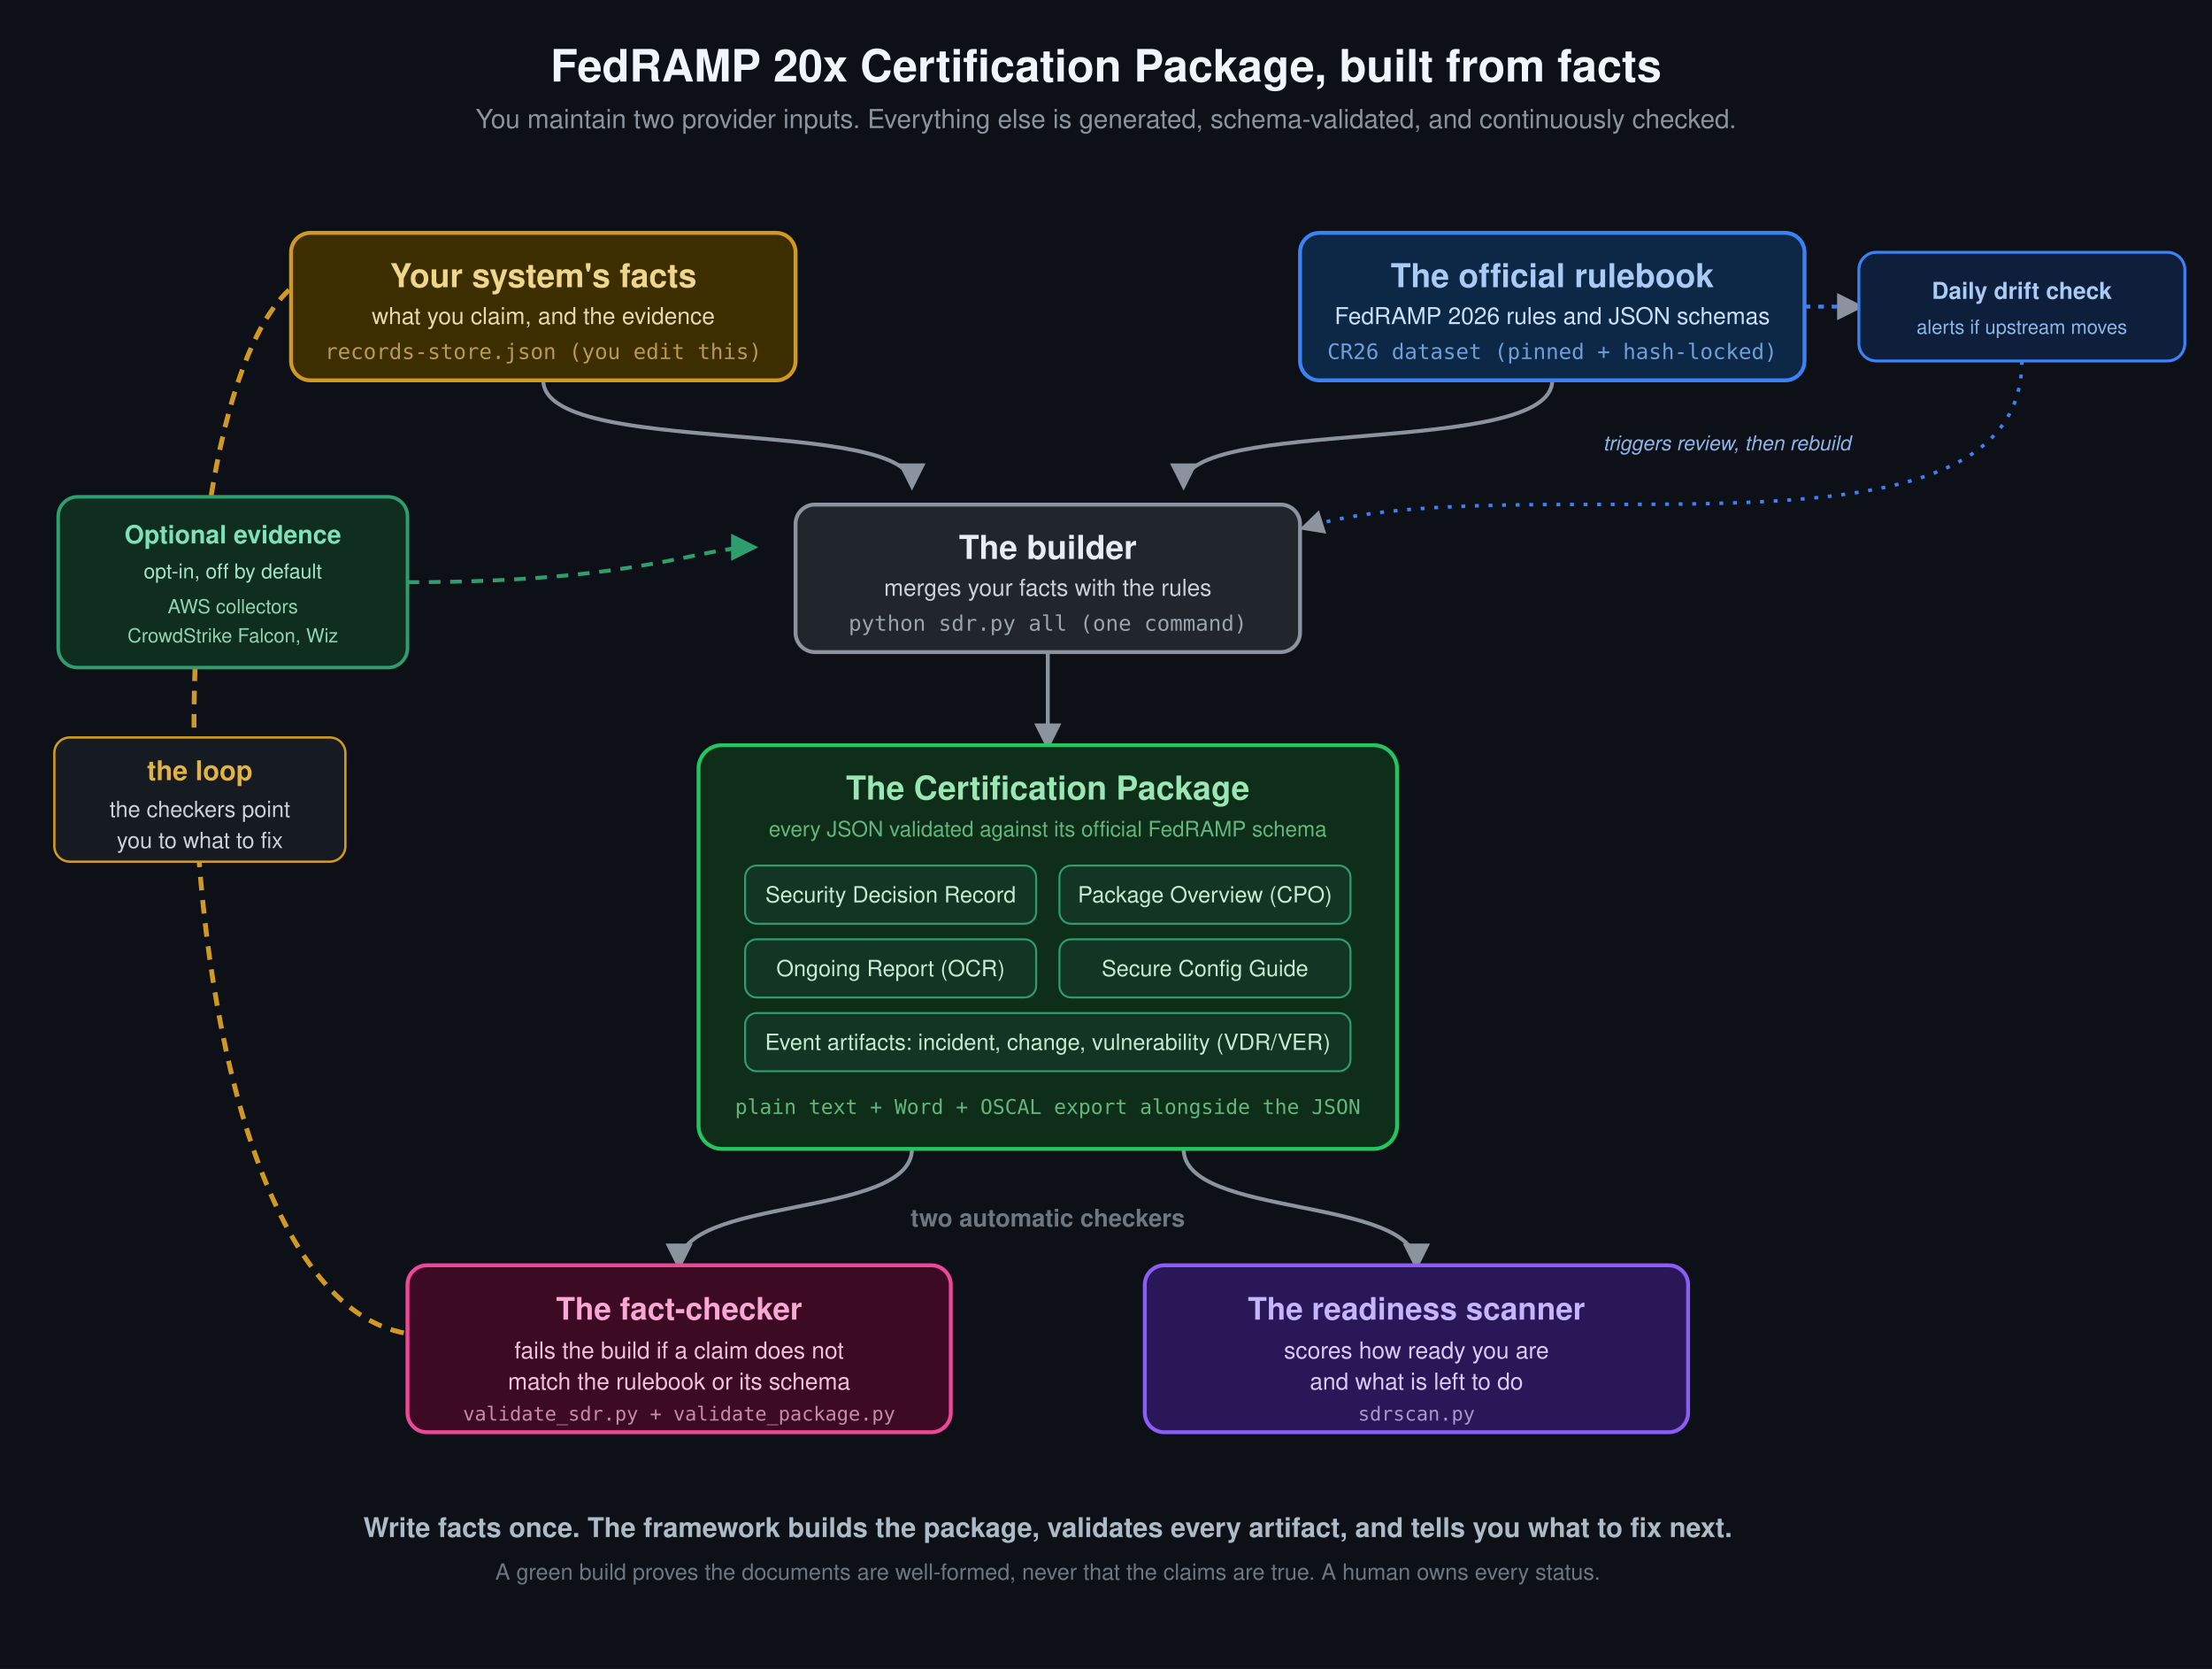
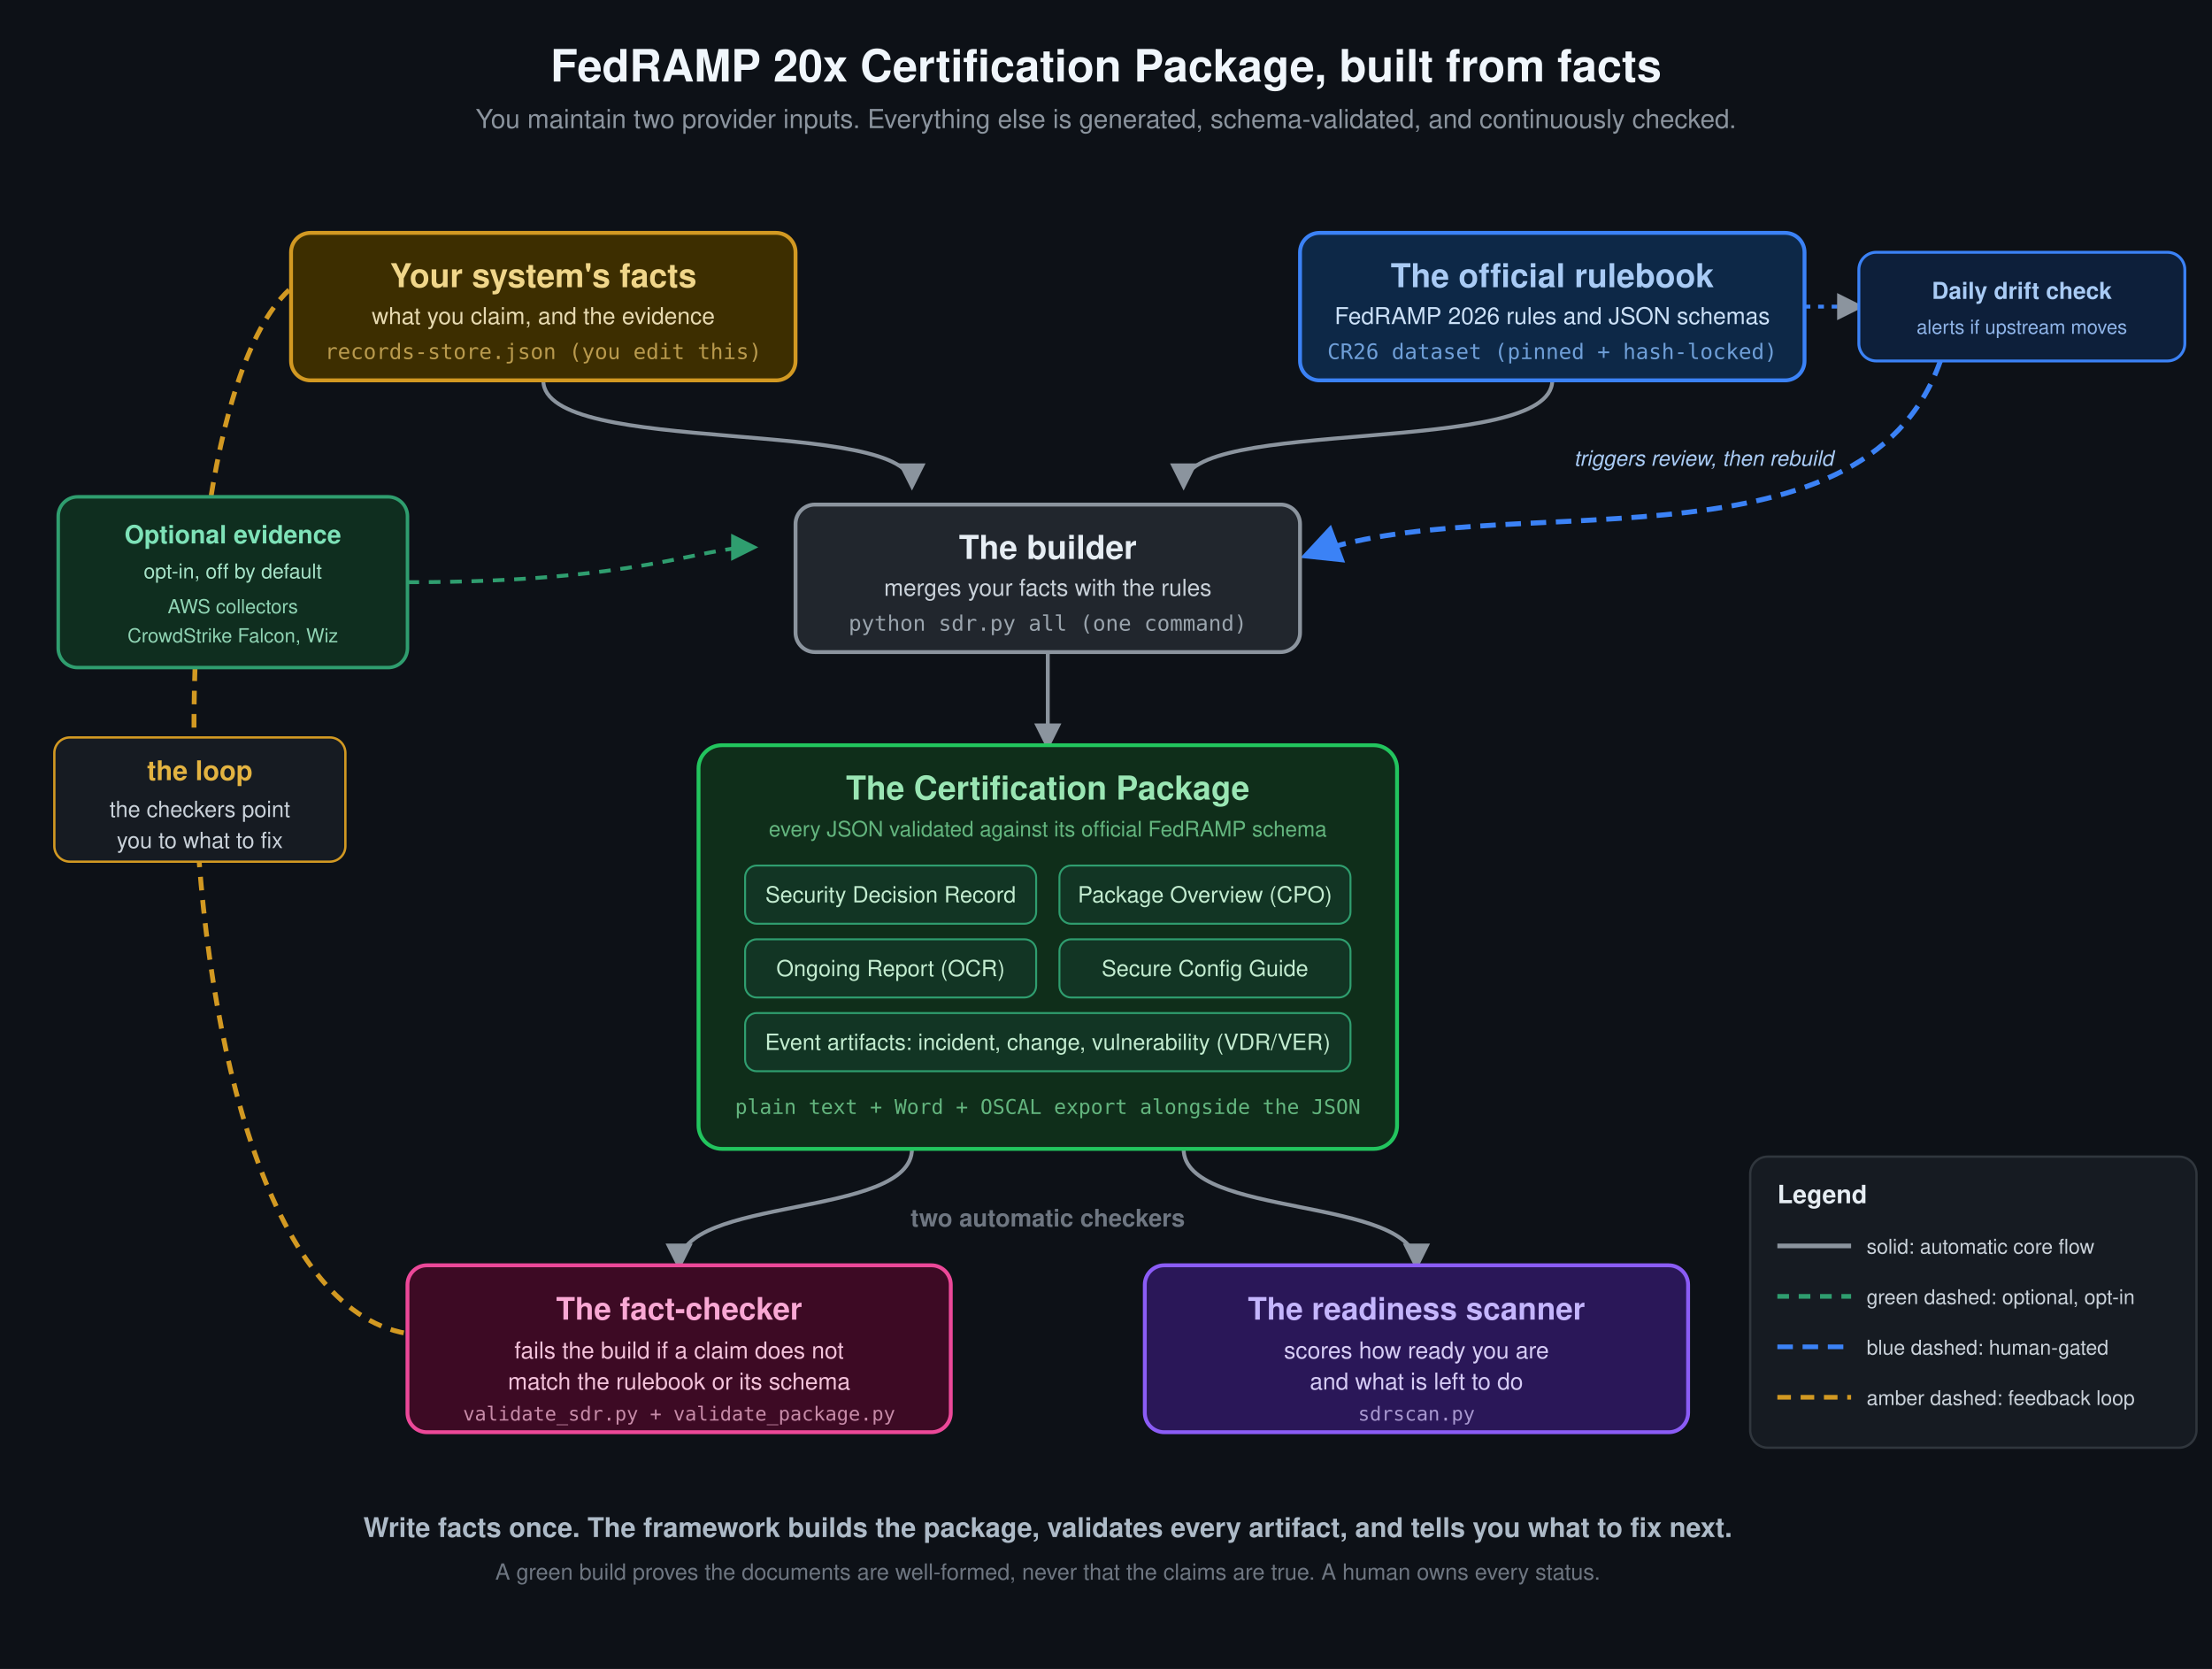
<svg xmlns="http://www.w3.org/2000/svg" viewBox="0 0 1140 860" font-family="-apple-system,BlinkMacSystemFont,'Segoe UI',Helvetica,Arial,sans-serif">
  <defs>
    <marker id="arrow" viewBox="0 0 10 10" refX="8" refY="5" markerWidth="7" markerHeight="7" orient="auto-start-reverse">
      <path d="M0,0 L10,5 L0,10 z" fill="#8b949e" />
    </marker>
    <marker id="arrowLoop" viewBox="0 0 10 10" refX="8" refY="5" markerWidth="7.5" markerHeight="7.5" orient="auto-start-reverse">
      <path d="M0,0 L10,5 L0,10 z" fill="#d29922" />
    </marker>
    <marker id="arrowOpt" viewBox="0 0 10 10" refX="8" refY="5" markerWidth="7" markerHeight="7" orient="auto-start-reverse">
      <path d="M0,0 L10,5 L0,10 z" fill="#2f9e6f" />
+     </marker>
+     <marker id="arrowBlue" viewBox="0 0 10 10" refX="8" refY="5" markerWidth="8" markerHeight="8" orient="auto-start-reverse">
+       <path d="M0,0 L10,5 L0,10 z" fill="#3b82f6" />
    </marker>
  </defs>
  <rect x="0" y="0" width="1140" height="860" fill="#0d1117" />
  <text x="570" y="42" fill="#f0f6fc" font-size="23" text-anchor="middle" font-weight="700">FedRAMP 20x Certification Package, built from facts</text>
  <text x="570" y="66" fill="#8b949e" font-size="13.5" text-anchor="middle">You maintain two provider inputs. Everything else is generated, schema-validated, and continuously checked.</text>
  <g stroke="#8b949e" stroke-width="2" fill="none">
    <path d="M280,196 C280,236 470,214 470,250" marker-end="url(#arrow)" />
    <path d="M800,196 C800,236 610,214 610,250" marker-end="url(#arrow)" />
    <path d="M540,336 L540,384" marker-end="url(#arrow)" />
    <path d="M470,592 C470,628 350,616 350,652" marker-end="url(#arrow)" />
    <path d="M610,592 C610,628 730,616 730,652" marker-end="url(#arrow)" />
  </g>
  <path d="M210,300 C330,300 360,282 388,282" fill="none" stroke="#2f9e6f" stroke-width="2" stroke-dasharray="6 5" marker-end="url(#arrowOpt)" />
  <path d="M930,158 L958,158" fill="none" stroke="#3b82f6" stroke-width="2" stroke-dasharray="3 4" marker-end="url(#arrow)" />
-   <path d="M1042,186 C1042,300 780,238 672,272" fill="none" stroke="#3b82f6" stroke-width="1.8" stroke-dasharray="2 5" marker-end="url(#arrow)" />
-   <text x="890" y="232" fill="#8fb4e8" font-size="10.5" text-anchor="middle" font-style="italic">triggers review, then rebuild</text>
+ 
+    builder (blue dashed, human-gated). When upstream moves,
+        the drift check opens an issue; a human updates the pin and re-runs the
+        builder. Dashed + labelled so it reads as review-triggered, NOT an
+        automatic rebuild (the workflow only opens an issue). --&gt;
+   <path d="M1000,186 C960,300 770,250 674,286" fill="none" stroke="#3b82f6" stroke-width="2.6" stroke-dasharray="8 5" marker-end="url(#arrowBlue)" />
+   <text x="878" y="240" fill="#a9cbf5" font-size="11" text-anchor="middle" font-style="italic">triggers review, then rebuild</text>
  <path d="M220,688 C70,688 70,150 168,140" fill="none" stroke="#d29922" stroke-width="2.5" stroke-dasharray="7 5" marker-end="url(#arrowLoop)" />
  <path d="M220,688 L246,688" fill="none" stroke="#d29922" stroke-width="2.5" stroke-dasharray="7 5" />
  <g transform="translate(92,410)">
    <rect x="-64" y="-30" width="150" height="64" rx="8" fill="#161b22" stroke="#d29922" stroke-width="1.2" />
    <text x="11" y="-8" fill="#e3b341" font-size="14" text-anchor="middle" font-weight="700">the loop</text>
    <text x="11" y="11" fill="#c9d1d9" font-size="11.5" text-anchor="middle">the checkers point</text>
    <text x="11" y="27" fill="#c9d1d9" font-size="11.5" text-anchor="middle">you to what to fix</text>
  </g>
  <g>
    <rect x="150" y="120" width="260" height="76" rx="10" fill="#3d2e00" stroke="#d29922" stroke-width="2" />
    <text x="280" y="148" fill="#f0d68a" font-size="17" text-anchor="middle" font-weight="700">Your system's facts</text>
    <text x="280" y="167" fill="#e6d9b0" font-size="12" text-anchor="middle">what you claim, and the evidence</text>
    <text x="280" y="185" fill="#b99a4d" font-size="11" text-anchor="middle" font-family="ui-monospace,'SF Mono',Menlo,Consolas,monospace">records-store.json  (you edit this)</text>
  </g>
  <g>
    <rect x="670" y="120" width="260" height="76" rx="10" fill="#0d2847" stroke="#3b82f6" stroke-width="2" />
    <text x="800" y="148" fill="#a9cbf5" font-size="17" text-anchor="middle" font-weight="700">The official rulebook</text>
    <text x="800" y="167" fill="#cbe0f7" font-size="12" text-anchor="middle">FedRAMP 2026 rules and JSON schemas</text>
    <text x="800" y="185" fill="#6f9fd8" font-size="11" text-anchor="middle" font-family="ui-monospace,'SF Mono',Menlo,Consolas,monospace">CR26 dataset  (pinned + hash-locked)</text>
  </g>
  <g>
    <rect x="30" y="256" width="180" height="88" rx="10" fill="#0f2e1f" stroke="#2f9e6f" stroke-width="1.8" />
    <text x="120" y="280" fill="#7ee2b8" font-size="13" text-anchor="middle" font-weight="700">Optional evidence</text>
    <text x="120" y="298" fill="#a7e3c8" font-size="10.5" text-anchor="middle">opt-in, off by default</text>
    <text x="120" y="316" fill="#8fd3b3" font-size="10" text-anchor="middle">AWS collectors</text>
    <text x="120" y="331" fill="#8fd3b3" font-size="10" text-anchor="middle">CrowdStrike Falcon, Wiz</text>
  </g>
  <g>
    <rect x="958" y="130" width="168" height="56" rx="9" fill="#0d1f3a" stroke="#3b82f6" stroke-width="1.5" />
    <text x="1042" y="154" fill="#a9cbf5" font-size="12" text-anchor="middle" font-weight="700">Daily drift check</text>
    <text x="1042" y="172" fill="#8fb4e8" font-size="10" text-anchor="middle">alerts if upstream moves</text>
  </g>
  <g>
    <rect x="410" y="260" width="260" height="76" rx="10" fill="#21262d" stroke="#8b949e" stroke-width="2" />
    <text x="540" y="288" fill="#e6edf3" font-size="17" text-anchor="middle" font-weight="700">The builder</text>
    <text x="540" y="307" fill="#c9d1d9" font-size="12" text-anchor="middle">merges your facts with the rules</text>
    <text x="540" y="325" fill="#9aa4ad" font-size="11" text-anchor="middle" font-family="ui-monospace,'SF Mono',Menlo,Consolas,monospace">python sdr.py all  (one command)</text>
  </g>
  <g>
    <rect x="360" y="384" width="360" height="208" rx="12" fill="#0f2e1a" stroke="#22c55e" stroke-width="2" />
    <text x="540" y="412" fill="#9ae6b4" font-size="17" text-anchor="middle" font-weight="700">The Certification Package</text>
    <text x="540" y="431" fill="#63b57e" font-size="11" text-anchor="middle">every JSON validated against its official FedRAMP schema</text>
    <g font-size="11.5" text-anchor="middle">
      <rect x="384" y="446" width="150" height="30" rx="6" fill="#123524" stroke="#2f9e6f" />
      <text x="459" y="465" fill="#c3ecd0">Security Decision Record</text>
      <rect x="546" y="446" width="150" height="30" rx="6" fill="#123524" stroke="#2f9e6f" />
      <text x="621" y="465" fill="#c3ecd0">Package Overview (CPO)</text>
      <rect x="384" y="484" width="150" height="30" rx="6" fill="#123524" stroke="#2f9e6f" />
      <text x="459" y="503" fill="#c3ecd0">Ongoing Report (OCR)</text>
      <rect x="546" y="484" width="150" height="30" rx="6" fill="#123524" stroke="#2f9e6f" />
      <text x="621" y="503" fill="#c3ecd0">Secure Config Guide</text>
      <rect x="384" y="522" width="312" height="30" rx="6" fill="#123524" stroke="#2f9e6f" />
      <text x="540" y="541" fill="#c3ecd0">Event artifacts: incident, change, vulnerability (VDR/VER)</text>
    </g>
    <text x="540" y="574" fill="#63b57e" font-size="10.5" text-anchor="middle" font-family="ui-monospace,'SF Mono',Menlo,Consolas,monospace">plain text + Word + OSCAL export alongside the JSON</text>
  </g>
  <text x="540" y="632" fill="#6e7681" font-size="12.5" text-anchor="middle" font-weight="600">two automatic checkers</text>
  <g>
    <rect x="210" y="652" width="280" height="86" rx="10" fill="#3d0a24" stroke="#ec4899" stroke-width="2" />
    <text x="350" y="680" fill="#f9a8d4" font-size="16" text-anchor="middle" font-weight="700">The fact-checker</text>
    <text x="350" y="700" fill="#f3c2da" font-size="12" text-anchor="middle">fails the build if a claim does not</text>
    <text x="350" y="716" fill="#f3c2da" font-size="12" text-anchor="middle">match the rulebook or its schema</text>
    <text x="350" y="732" fill="#c78ba8" font-size="10" text-anchor="middle" font-family="ui-monospace,'SF Mono',Menlo,Consolas,monospace">validate_sdr.py + validate_package.py</text>
  </g>
  <g>
    <rect x="590" y="652" width="280" height="86" rx="10" fill="#2a1758" stroke="#8b5cf6" stroke-width="2" />
    <text x="730" y="680" fill="#c4b5fd" font-size="16" text-anchor="middle" font-weight="700">The readiness scanner</text>
    <text x="730" y="700" fill="#d6ccf5" font-size="12" text-anchor="middle">scores how ready you are</text>
    <text x="730" y="716" fill="#d6ccf5" font-size="12" text-anchor="middle">and what is left to do</text>
    <text x="730" y="732" fill="#a898d0" font-size="10" text-anchor="middle" font-family="ui-monospace,'SF Mono',Menlo,Consolas,monospace">sdrscan.py</text>
  </g>
  <text x="540" y="792" fill="#adbac7" font-size="14" text-anchor="middle" font-weight="600">Write facts once. The framework builds the package, validates every artifact, and tells you what to fix next.</text>
  <text x="540" y="814" fill="#6e7681" font-size="11.5" text-anchor="middle">A green build proves the documents are well-formed, never that the claims are true. A human owns every status.</text>
+   <g transform="translate(902,596)">
+     <rect x="0" y="0" width="230" height="150" rx="9" fill="#161b22" stroke="#30363d" stroke-width="1.2" />
+     <text x="14" y="24" fill="#e6edf3" font-size="13" font-weight="700">Legend</text>
+     <line x1="14" y1="46" x2="52" y2="46" stroke="#8b949e" stroke-width="2.4" />
+     <text x="60" y="50" fill="#c9d1d9" font-size="10.5">solid: automatic core flow</text>
+     <line x1="14" y1="72" x2="52" y2="72" stroke="#2f9e6f" stroke-width="2.4" stroke-dasharray="6 5" />
+     <text x="60" y="76" fill="#c9d1d9" font-size="10.5">green dashed: optional, opt-in</text>
+     <line x1="14" y1="98" x2="52" y2="98" stroke="#3b82f6" stroke-width="2.4" stroke-dasharray="8 5" />
+     <text x="60" y="102" fill="#c9d1d9" font-size="10.5">blue dashed: human-gated</text>
+     <line x1="14" y1="124" x2="52" y2="124" stroke="#d29922" stroke-width="2.4" stroke-dasharray="7 5" />
+     <text x="60" y="128" fill="#c9d1d9" font-size="10.5">amber dashed: feedback loop</text>
+   </g>
</svg>
